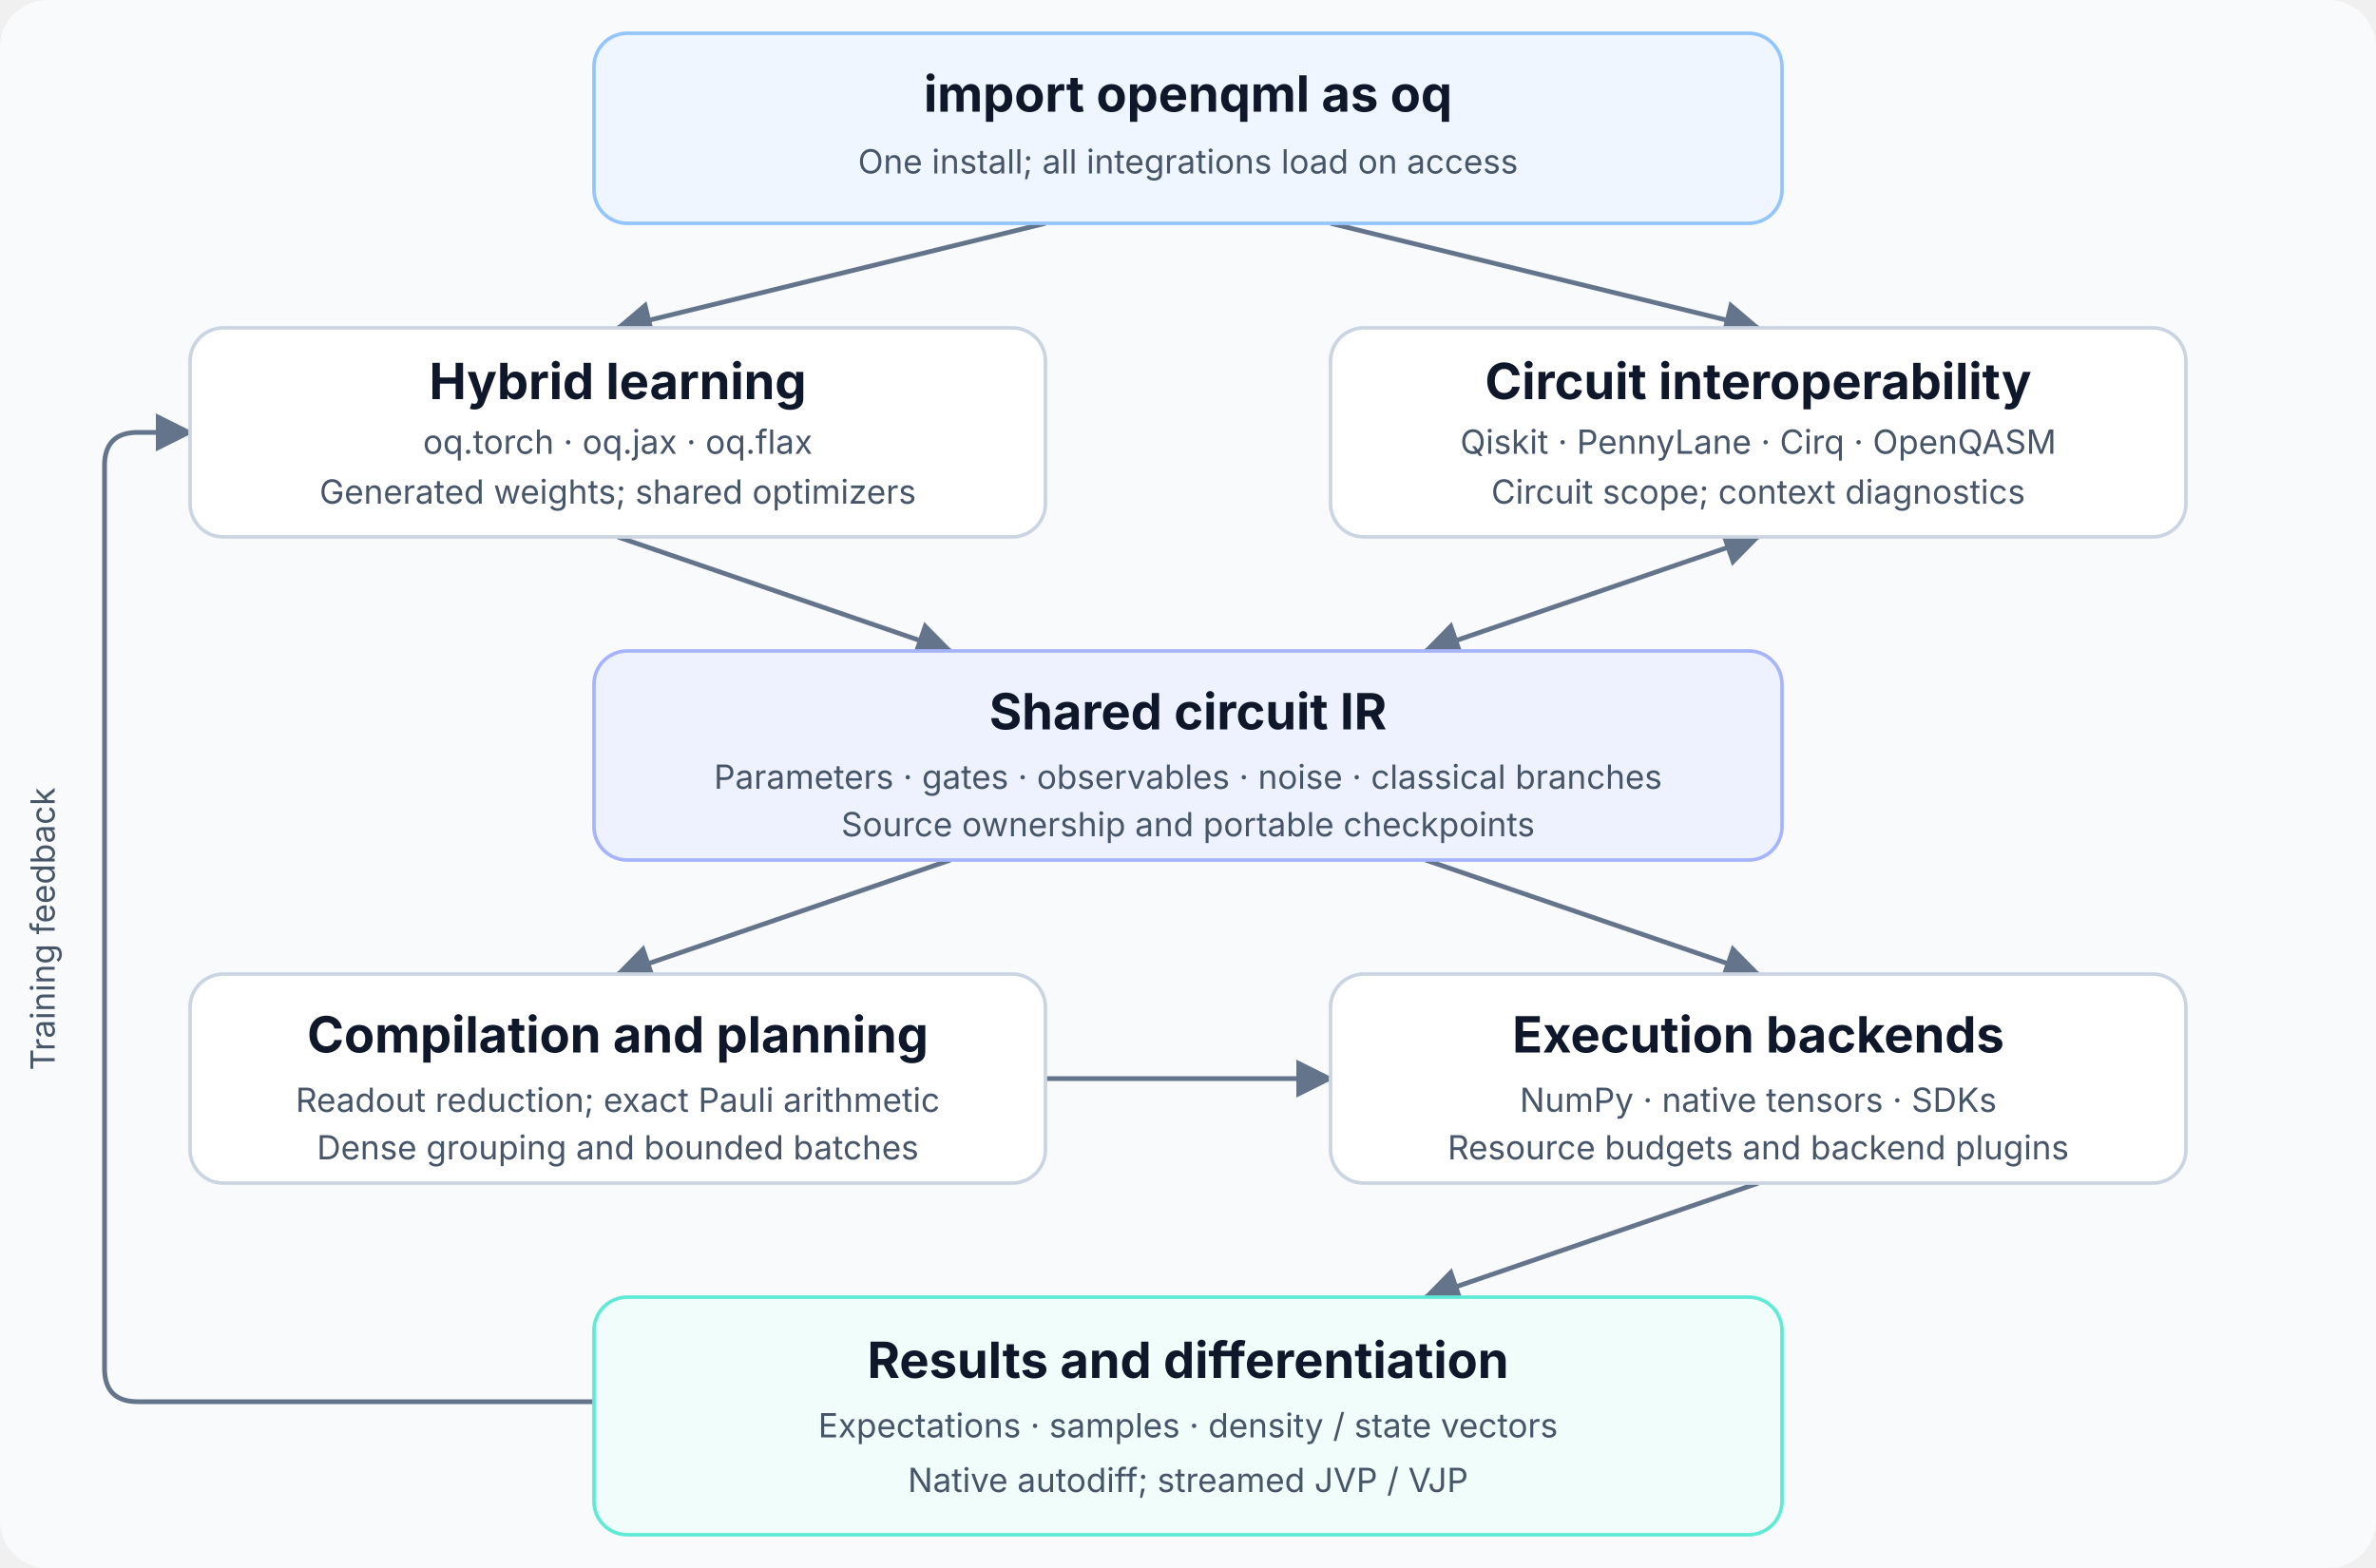
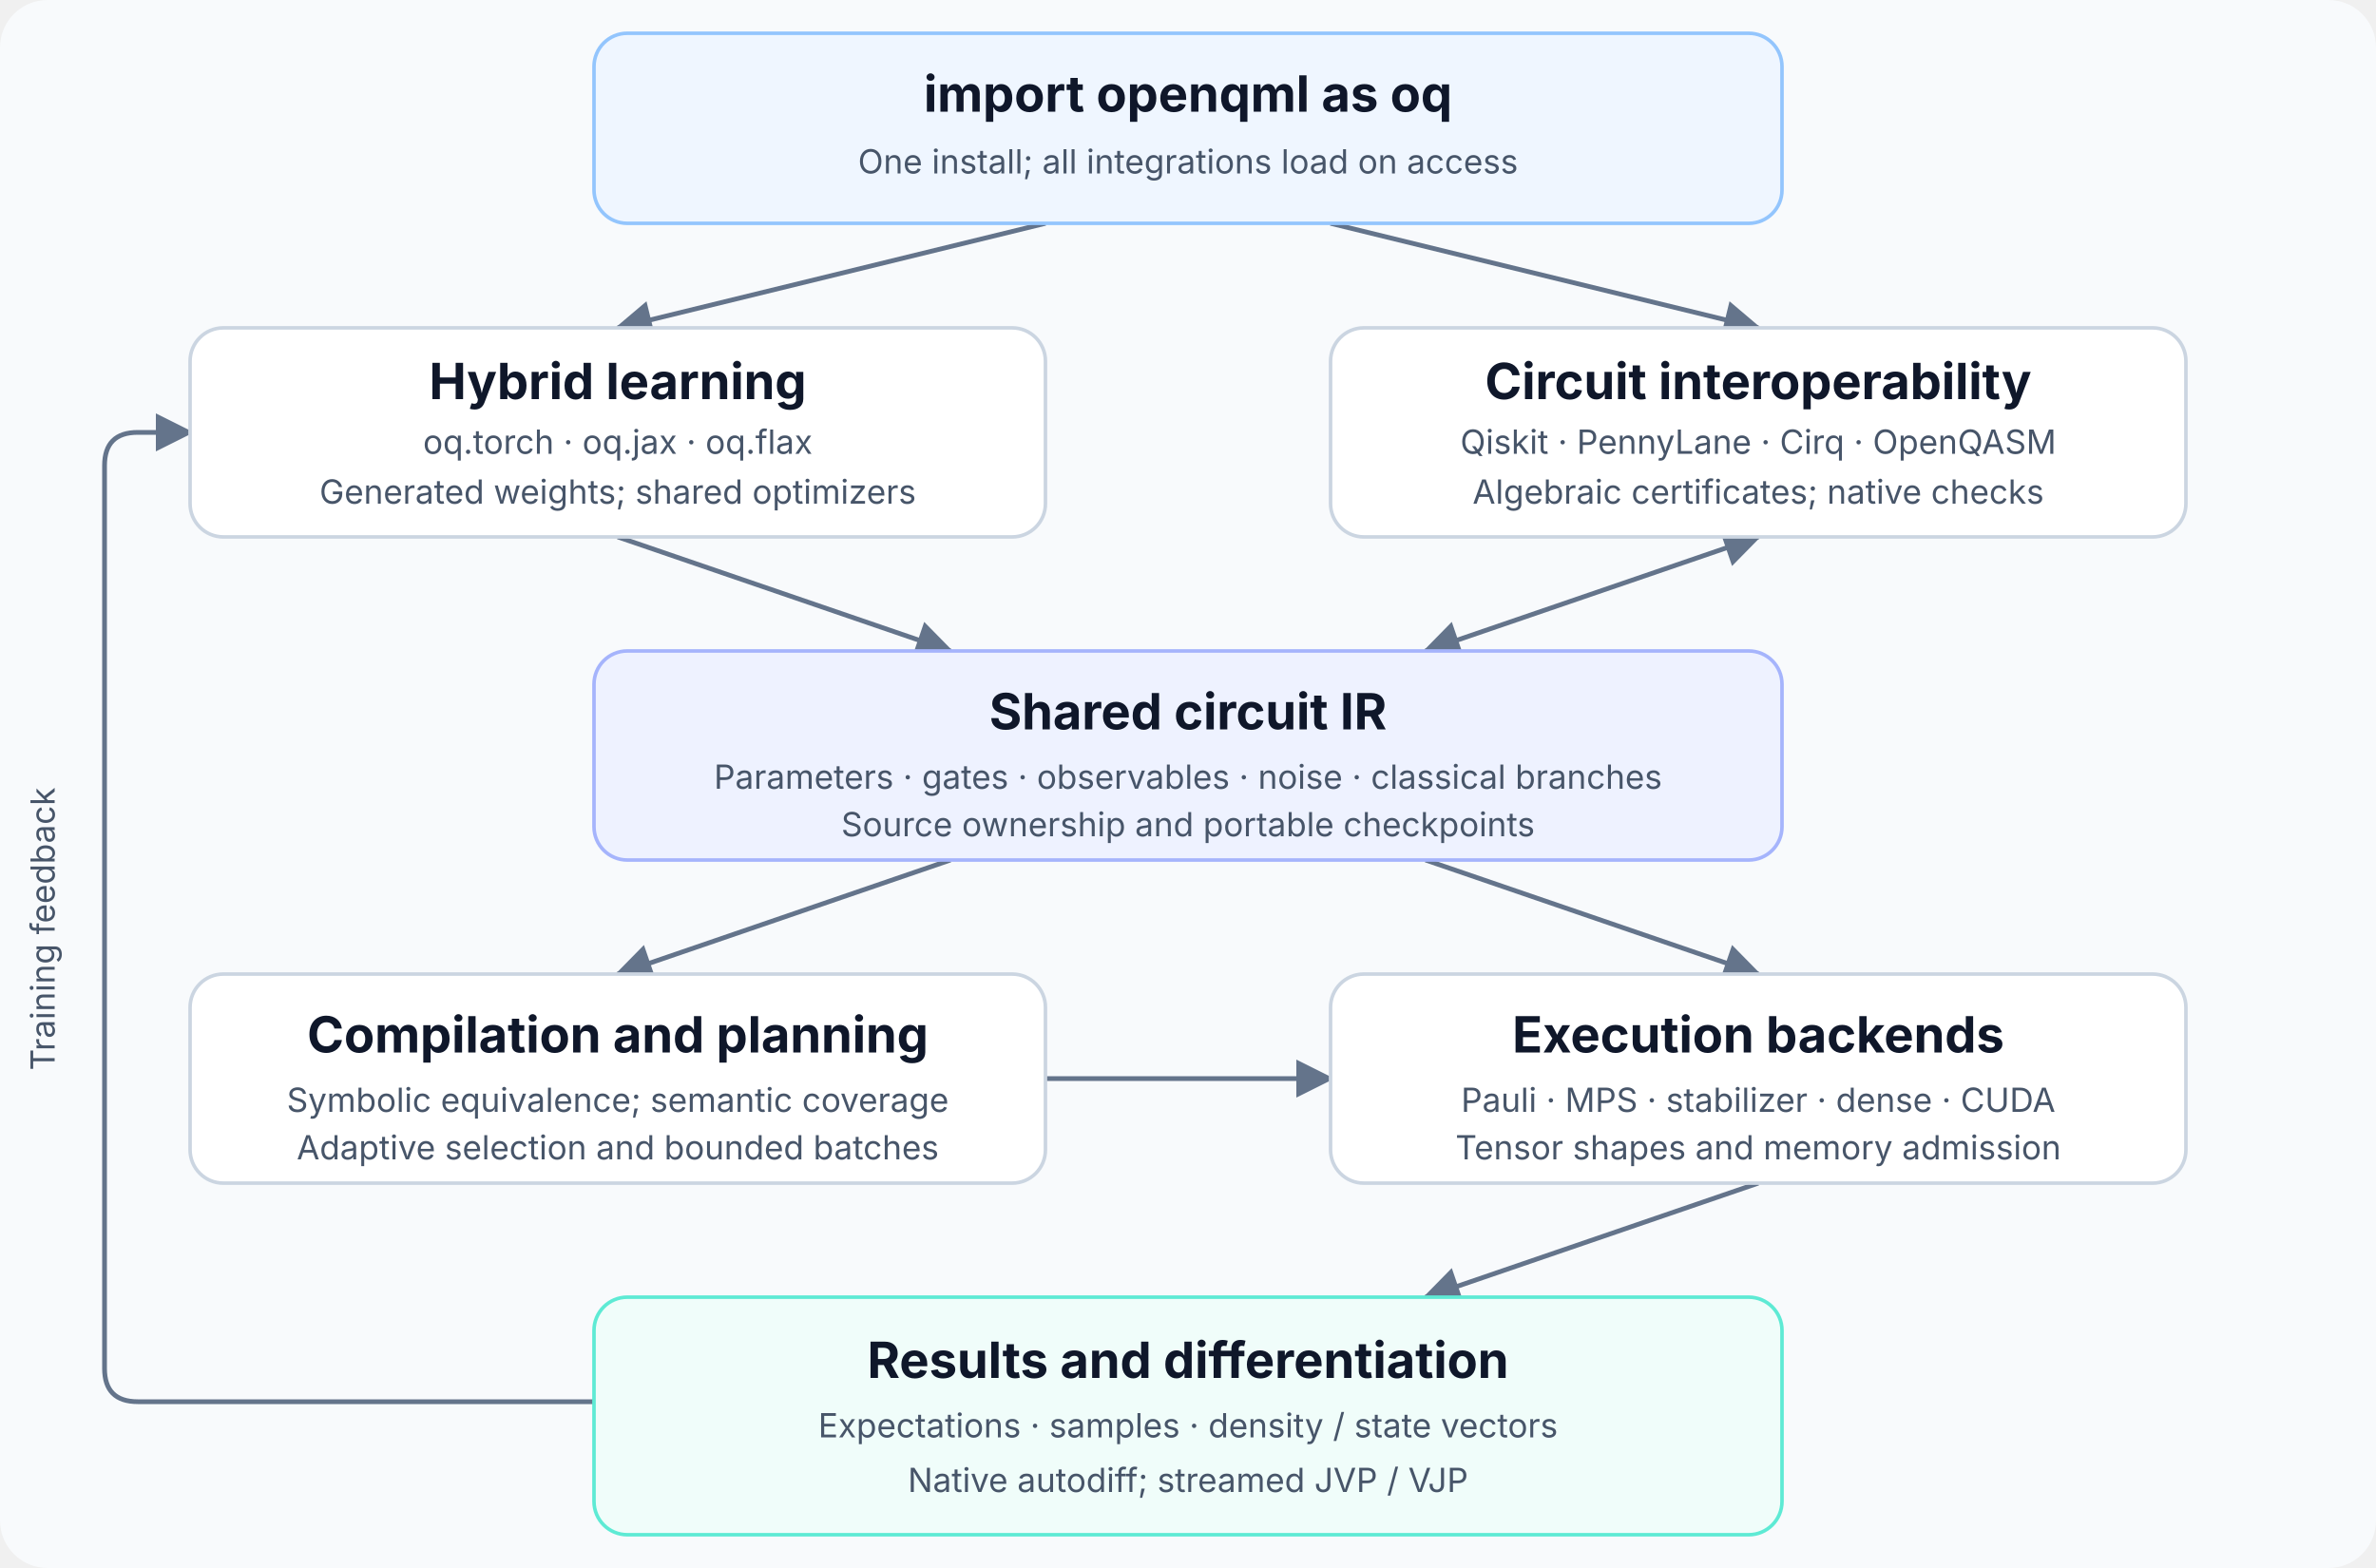
<svg xmlns="http://www.w3.org/2000/svg" width="1000" height="660" viewBox="0 0 1000 660" role="img" aria-labelledby="title description">
  <defs>
    <marker id="arrow" viewBox="0 0 10 10" refX="9" refY="5" markerWidth="8" markerHeight="8" orient="auto-start-reverse">
      <path d="M 0 0 L 10 5 L 0 10 z" fill="#64748b" />
    </marker>
    <style>
      text { font-family: system-ui, -apple-system, "Segoe UI", sans-serif; text-anchor: middle; }
      .heading { font-size: 21px; font-weight: 650; fill: #0f172a; }
      .detail { font-size: 14px; fill: #475569; }
      .edge { fill: none; stroke: #64748b; stroke-width: 2; marker-end: url(#arrow); }
      .card { fill: #fff; stroke: #cbd5e1; stroke-width: 1.5; }
    </style>
  </defs>
  <rect width="1000" height="660" rx="20" fill="#f8fafc" />
  <g class="edge">
    <path d="M 440 94 L 260 138" />
    <path d="M 560 94 L 740 138" />
    <path d="M 260 226 L 400 274" />
    <path d="M 740 226 L 600 274" marker-start="url(#arrow)" />
    <path d="M 400 362 L 260 410" />
    <path d="M 600 362 L 740 410" />
    <path d="M 440 454 L 560 454" />
    <path d="M 740 498 L 600 546" />
    <path d="M 250 590 H 58 Q 44 590 44 576 V 196 Q 44 182 58 182 H 80" />
  </g>
  <text x="23" y="391" class="detail" transform="rotate(-90 23 391)">Training feedback</text>
  <rect x="250" y="14" width="500" height="80" rx="14" fill="#eff6ff" stroke="#93c5fd" stroke-width="1.5" />
  <text x="500" y="47" class="heading">import openqml as oq</text>
  <text x="500" y="73" class="detail">One install; all integrations load on access</text>
  <rect x="80" y="138" width="360" height="88" rx="14" class="card" />
  <text x="260" y="168" class="heading">Hybrid learning</text>
  <text x="260" y="191" class="detail">oq.torch · oq.jax · oq.flax</text>
  <text x="260" y="212" class="detail">Generated weights; shared optimizers</text>
  <rect x="560" y="138" width="360" height="88" rx="14" class="card" />
  <text x="740" y="168" class="heading">Circuit interoperability</text>
  <text x="740" y="191" class="detail">Qiskit · PennyLane · Cirq · OpenQASM</text>
-   <text x="740" y="212" class="detail">Circuit scope; context diagnostics</text>
+   <text x="740" y="212" class="detail">Algebraic certificates; native checks</text>
  <rect x="250" y="274" width="500" height="88" rx="14" fill="#eef2ff" stroke="#a5b4fc" stroke-width="1.5" />
  <text x="500" y="307" class="heading">Shared circuit IR</text>
  <text x="500" y="332" class="detail">Parameters · gates · observables · noise · classical branches</text>
  <text x="500" y="352" class="detail">Source ownership and portable checkpoints</text>
  <rect x="80" y="410" width="360" height="88" rx="14" class="card" />
  <text x="260" y="443" class="heading">Compilation and planning</text>
-   <text x="260" y="468" class="detail">Readout reduction; exact Pauli arithmetic</text>
-   <text x="260" y="488" class="detail">Dense grouping and bounded batches</text>
+   <text x="260" y="468" class="detail">Symbolic equivalence; semantic coverage</text>
+   <text x="260" y="488" class="detail">Adaptive selection and bounded batches</text>
  <rect x="560" y="410" width="360" height="88" rx="14" class="card" />
  <text x="740" y="443" class="heading">Execution backends</text>
-   <text x="740" y="468" class="detail">NumPy · native tensors · SDKs</text>
-   <text x="740" y="488" class="detail">Resource budgets and backend plugins</text>
+   <text x="740" y="468" class="detail">Pauli · MPS · stabilizer · dense · CUDA</text>
+   <text x="740" y="488" class="detail">Tensor shapes and memory admission</text>
  <rect x="250" y="546" width="500" height="100" rx="14" fill="#f0fdfa" stroke="#5eead4" stroke-width="1.5" />
  <text x="500" y="580" class="heading">Results and differentiation</text>
  <text x="500" y="605" class="detail">Expectations · samples · density / state vectors</text>
  <text x="500" y="628" class="detail">Native autodiff; streamed JVP / VJP</text>
</svg>
